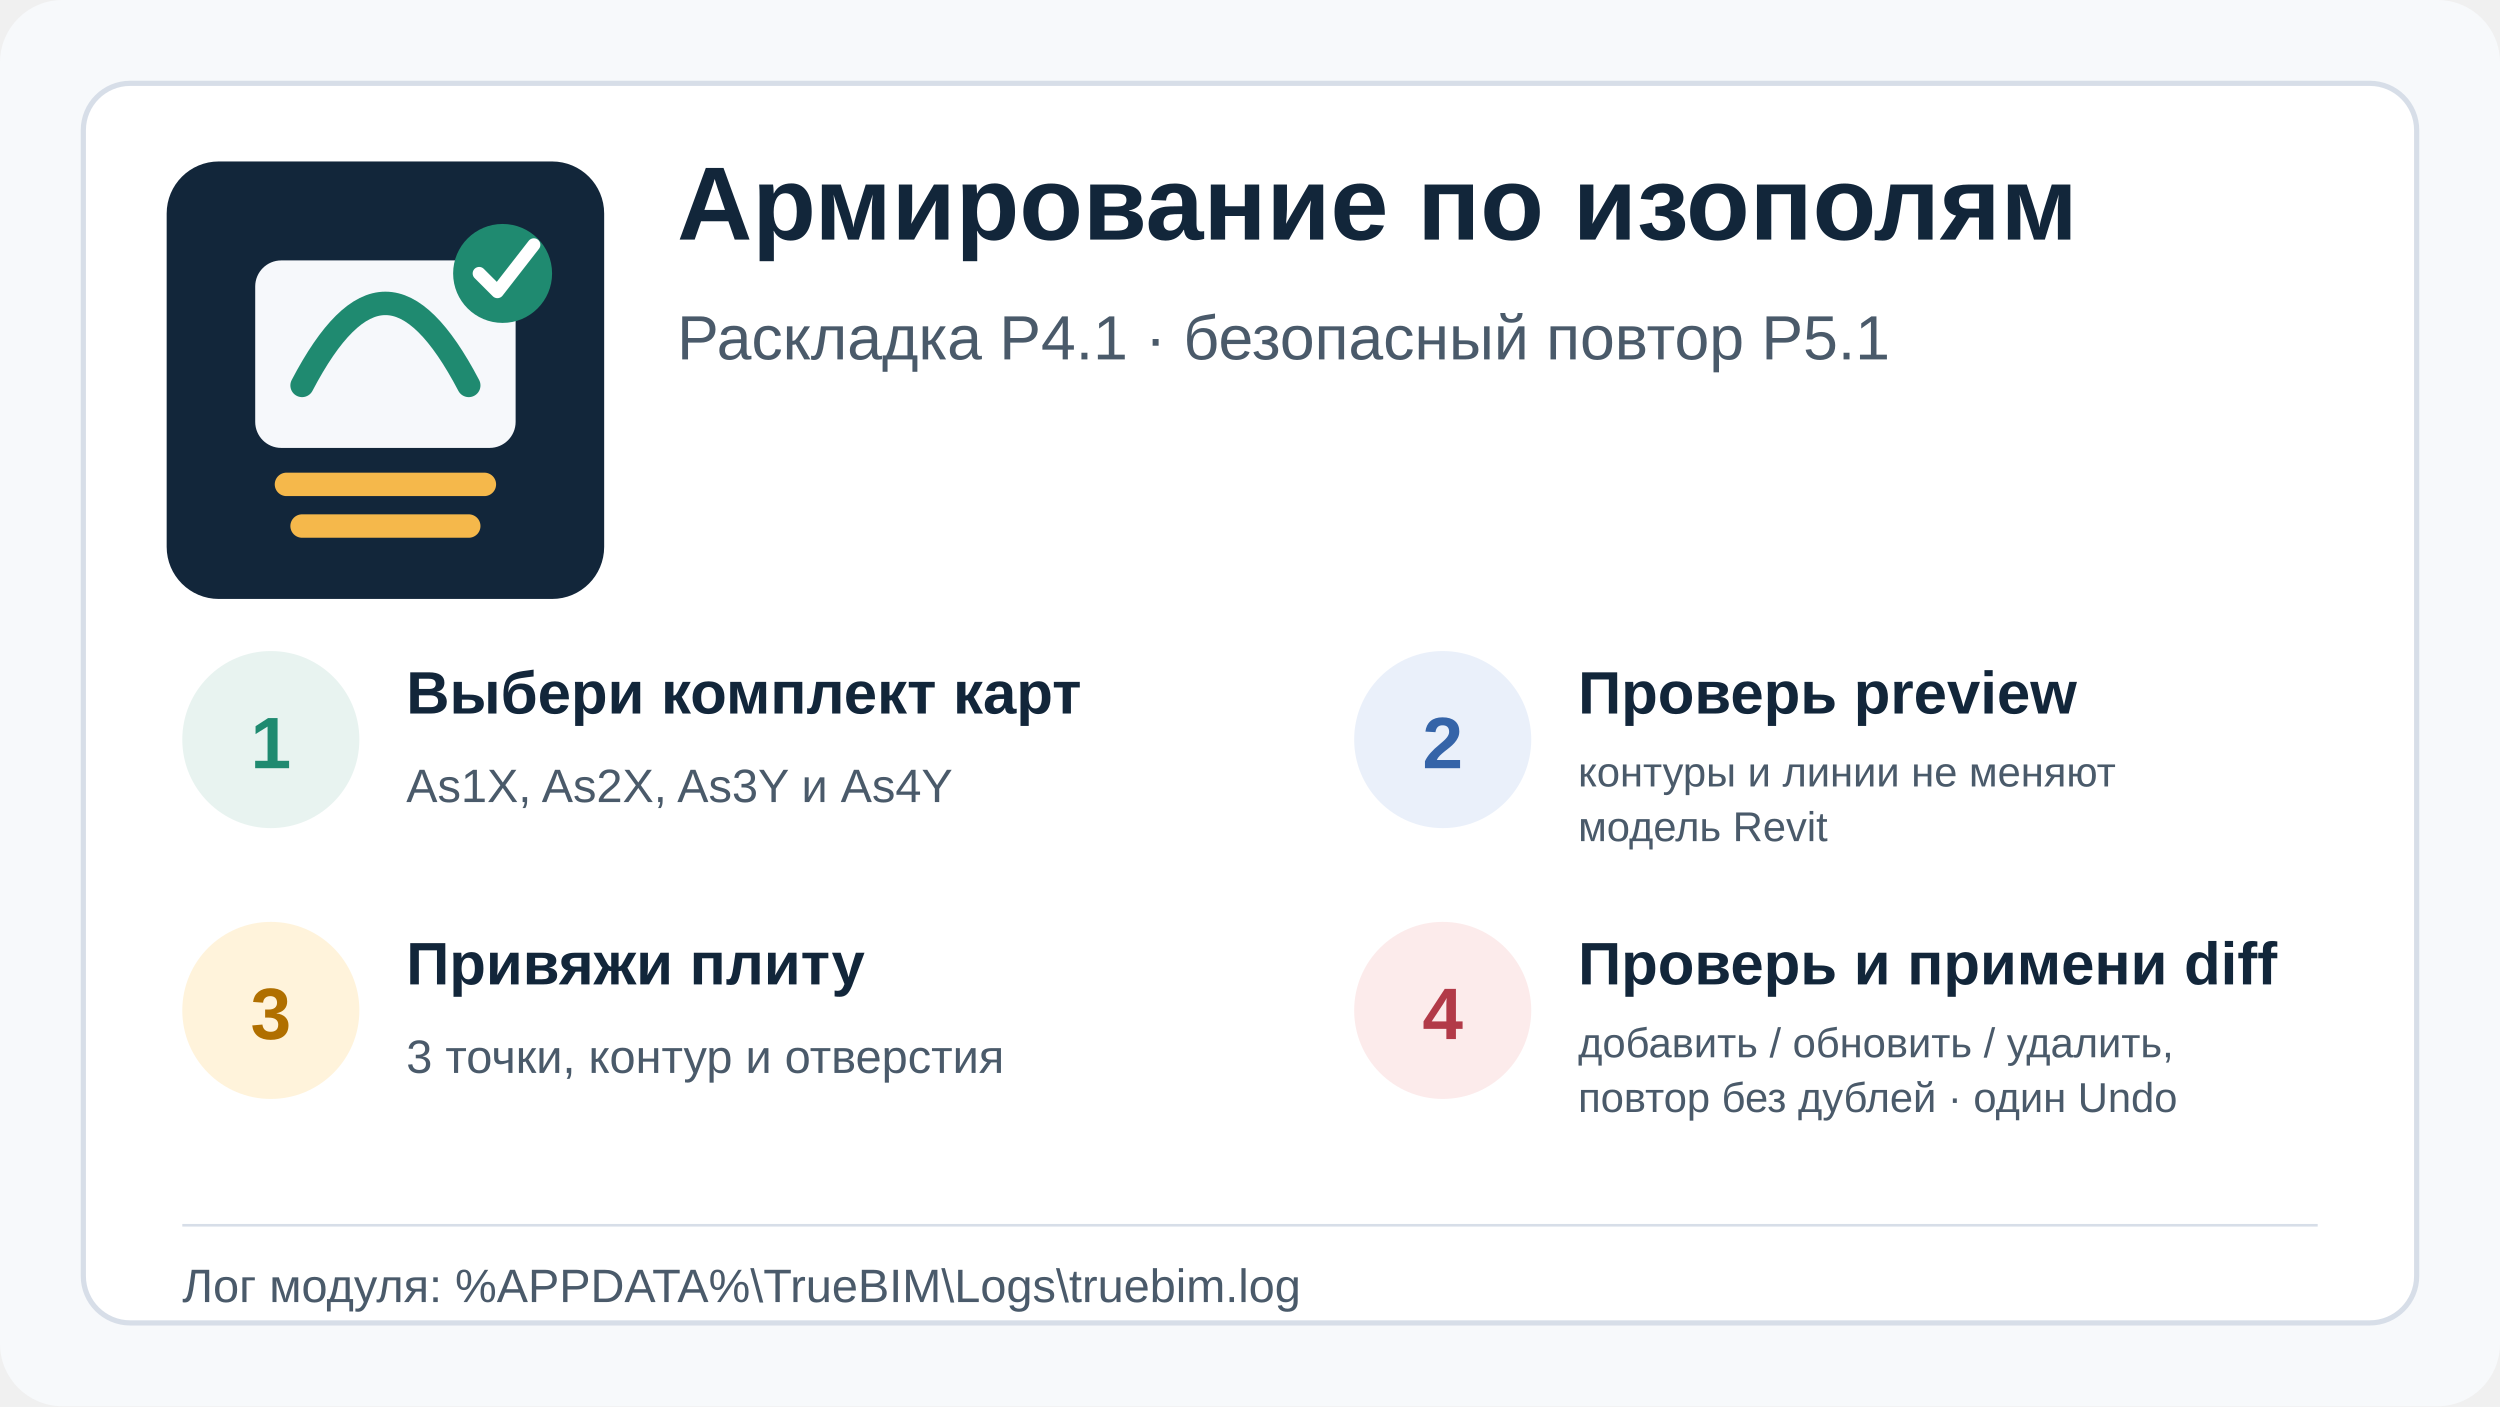
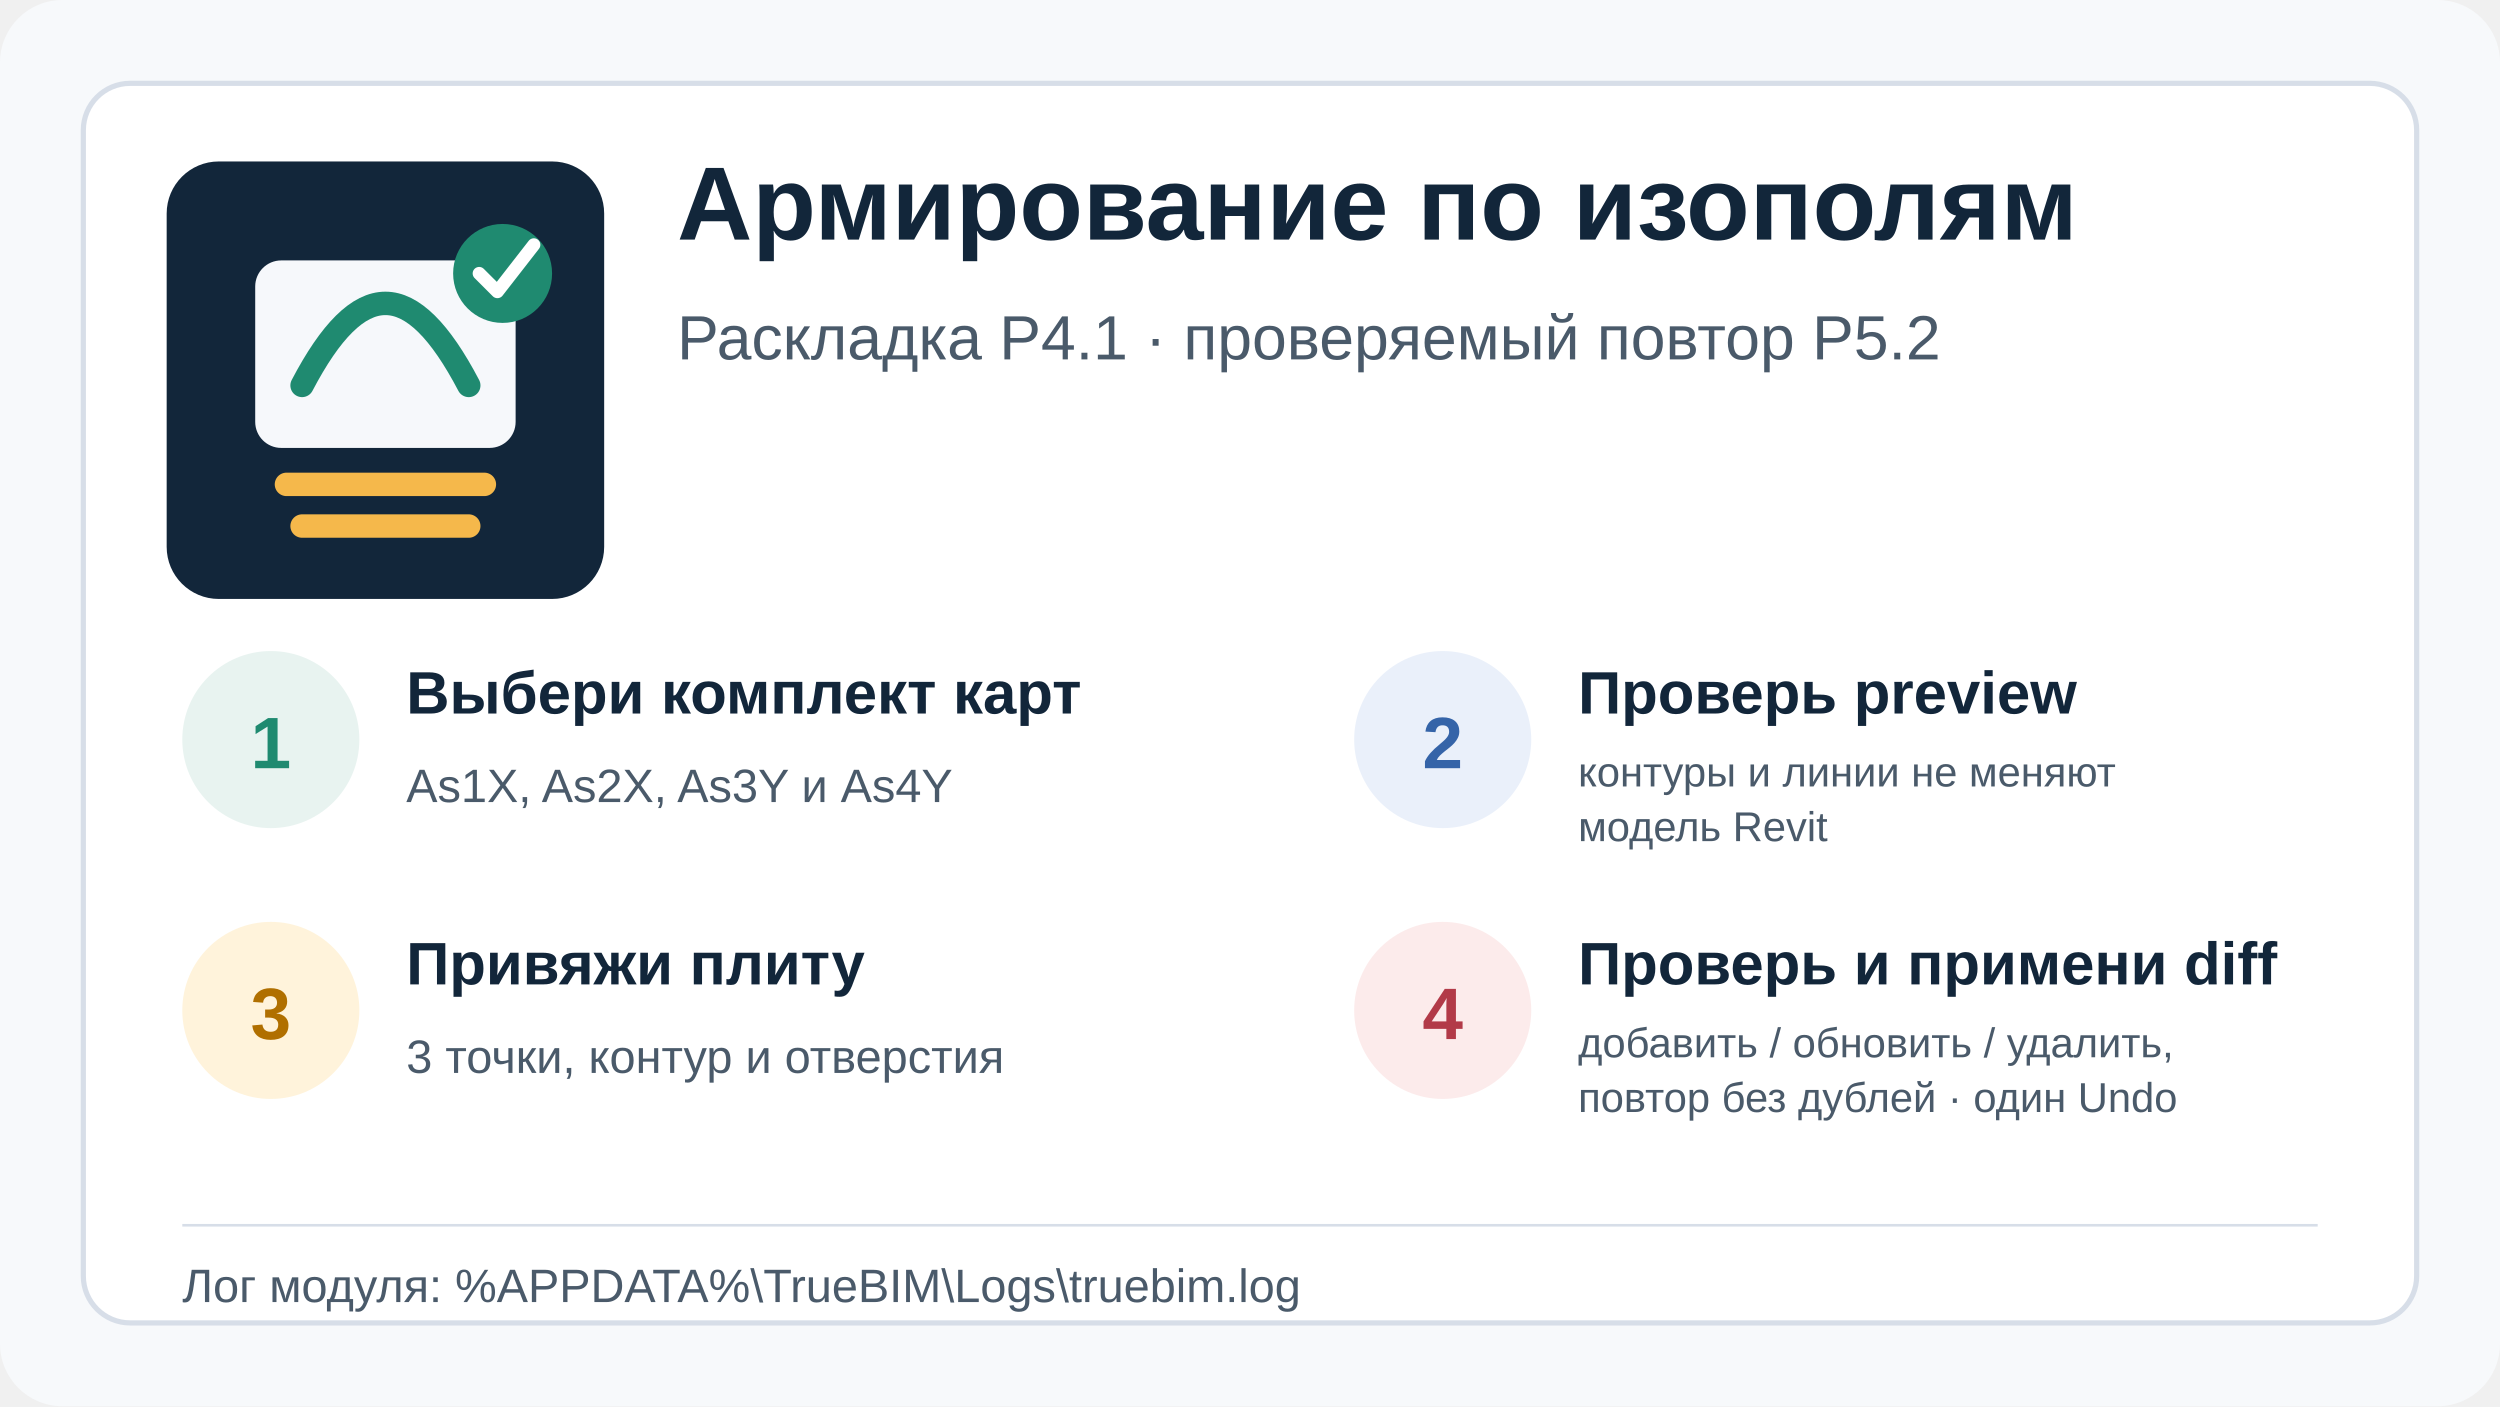
<svg xmlns="http://www.w3.org/2000/svg" width="960" height="540" viewBox="0 0 960 540" role="img" aria-labelledby="title desc">
  <rect width="960" height="540" rx="24" fill="#F7F9FB" />
  <rect x="32" y="32" width="896" height="476" rx="18" fill="#FFFFFF" stroke="#D7DEE8" stroke-width="2" />
  <g transform="translate(64 62)">
    <rect x="0" y="0" width="168" height="168" rx="20" fill="#12263A" />
    <rect x="34" y="38" width="100" height="72" rx="10" fill="#F6F8FB" />
    <path d="M52 86c22-42 42-42 64 0" fill="none" stroke="#1F8A70" stroke-width="9" stroke-linecap="round" />
    <path d="M46 124h76M52 140h64" stroke="#F5B84B" stroke-width="9" stroke-linecap="round" />
    <circle cx="129" cy="43" r="19" fill="#1F8A70" />
    <path d="M120 43l7 7 14-18" fill="none" stroke="#FFFFFF" stroke-width="5" stroke-linecap="round" stroke-linejoin="round" />
  </g>
  <text x="260" y="92" fill="#12263A" font-family="Segoe UI, Arial, sans-serif" font-size="40" font-weight="700">Армирование по изополям</text>
-   <text x="260" y="138" fill="#4A5A6A" font-family="Segoe UI, Arial, sans-serif" font-size="24">Раскладка P4.1 · безопасный повтор P5.1</text>
+   <text x="260" y="138" fill="#4A5A6A" font-family="Segoe UI, Arial, sans-serif" font-size="24">Раскладка P4.1 · проверяемый повтор P5.2</text>
  <g font-family="Segoe UI, Arial, sans-serif">
    <g transform="translate(70 250)">
      <circle cx="34" cy="34" r="34" fill="#E8F3F0" />
      <text x="34" y="45" text-anchor="middle" fill="#1F8A70" font-size="28" font-weight="700">1</text>
      <text x="86" y="24" fill="#12263A" font-size="23" font-weight="700">Выбери комплект карт</text>
      <text x="86" y="58" fill="#4A5A6A" font-size="18">As1X, As2X, As3Y и As4Y</text>
    </g>
    <g transform="translate(520 250)">
      <circle cx="34" cy="34" r="34" fill="#EAF0FA" />
      <text x="34" y="45" text-anchor="middle" fill="#3564A8" font-size="28" font-weight="700">2</text>
      <text x="86" y="24" fill="#12263A" font-size="23" font-weight="700">Проверь preview</text>
      <text x="86" y="52" fill="#4A5A6A" font-size="16">
        <tspan x="86" dy="0">контуры и линии не меняют</tspan>
        <tspan x="86" dy="21">модель Revit</tspan>
      </text>
    </g>
    <g transform="translate(70 354)">
      <circle cx="34" cy="34" r="34" fill="#FFF3DB" />
      <text x="34" y="45" text-anchor="middle" fill="#B06F00" font-size="28" font-weight="700">3</text>
      <text x="86" y="24" fill="#12263A" font-size="23" font-weight="700">Привяжи плиту</text>
      <text x="86" y="58" fill="#4A5A6A" font-size="18">3 точки, контур и отверстия</text>
    </g>
    <g transform="translate(520 354)">
      <circle cx="34" cy="34" r="34" fill="#FCEBEB" />
      <text x="34" y="45" text-anchor="middle" fill="#B23A48" font-size="28" font-weight="700">4</text>
      <text x="86" y="24" fill="#12263A" font-size="23" font-weight="700">Проверь и примени diff</text>
      <text x="86" y="52" fill="#4A5A6A" font-size="16">
        <tspan x="86" dy="0">добавить / обновить / удалить,</tspan>
        <tspan x="86" dy="21">повтор без дублей · один Undo</tspan>
      </text>
    </g>
  </g>
  <rect x="70" y="470" width="820" height="1" fill="#D7DEE8" />
  <text x="70" y="500" fill="#4A5A6A" font-family="Segoe UI, Arial, sans-serif" font-size="18">Лог модуля: %APPDATA%\TrueBIM\Logs\truebim.log</text>
</svg>
